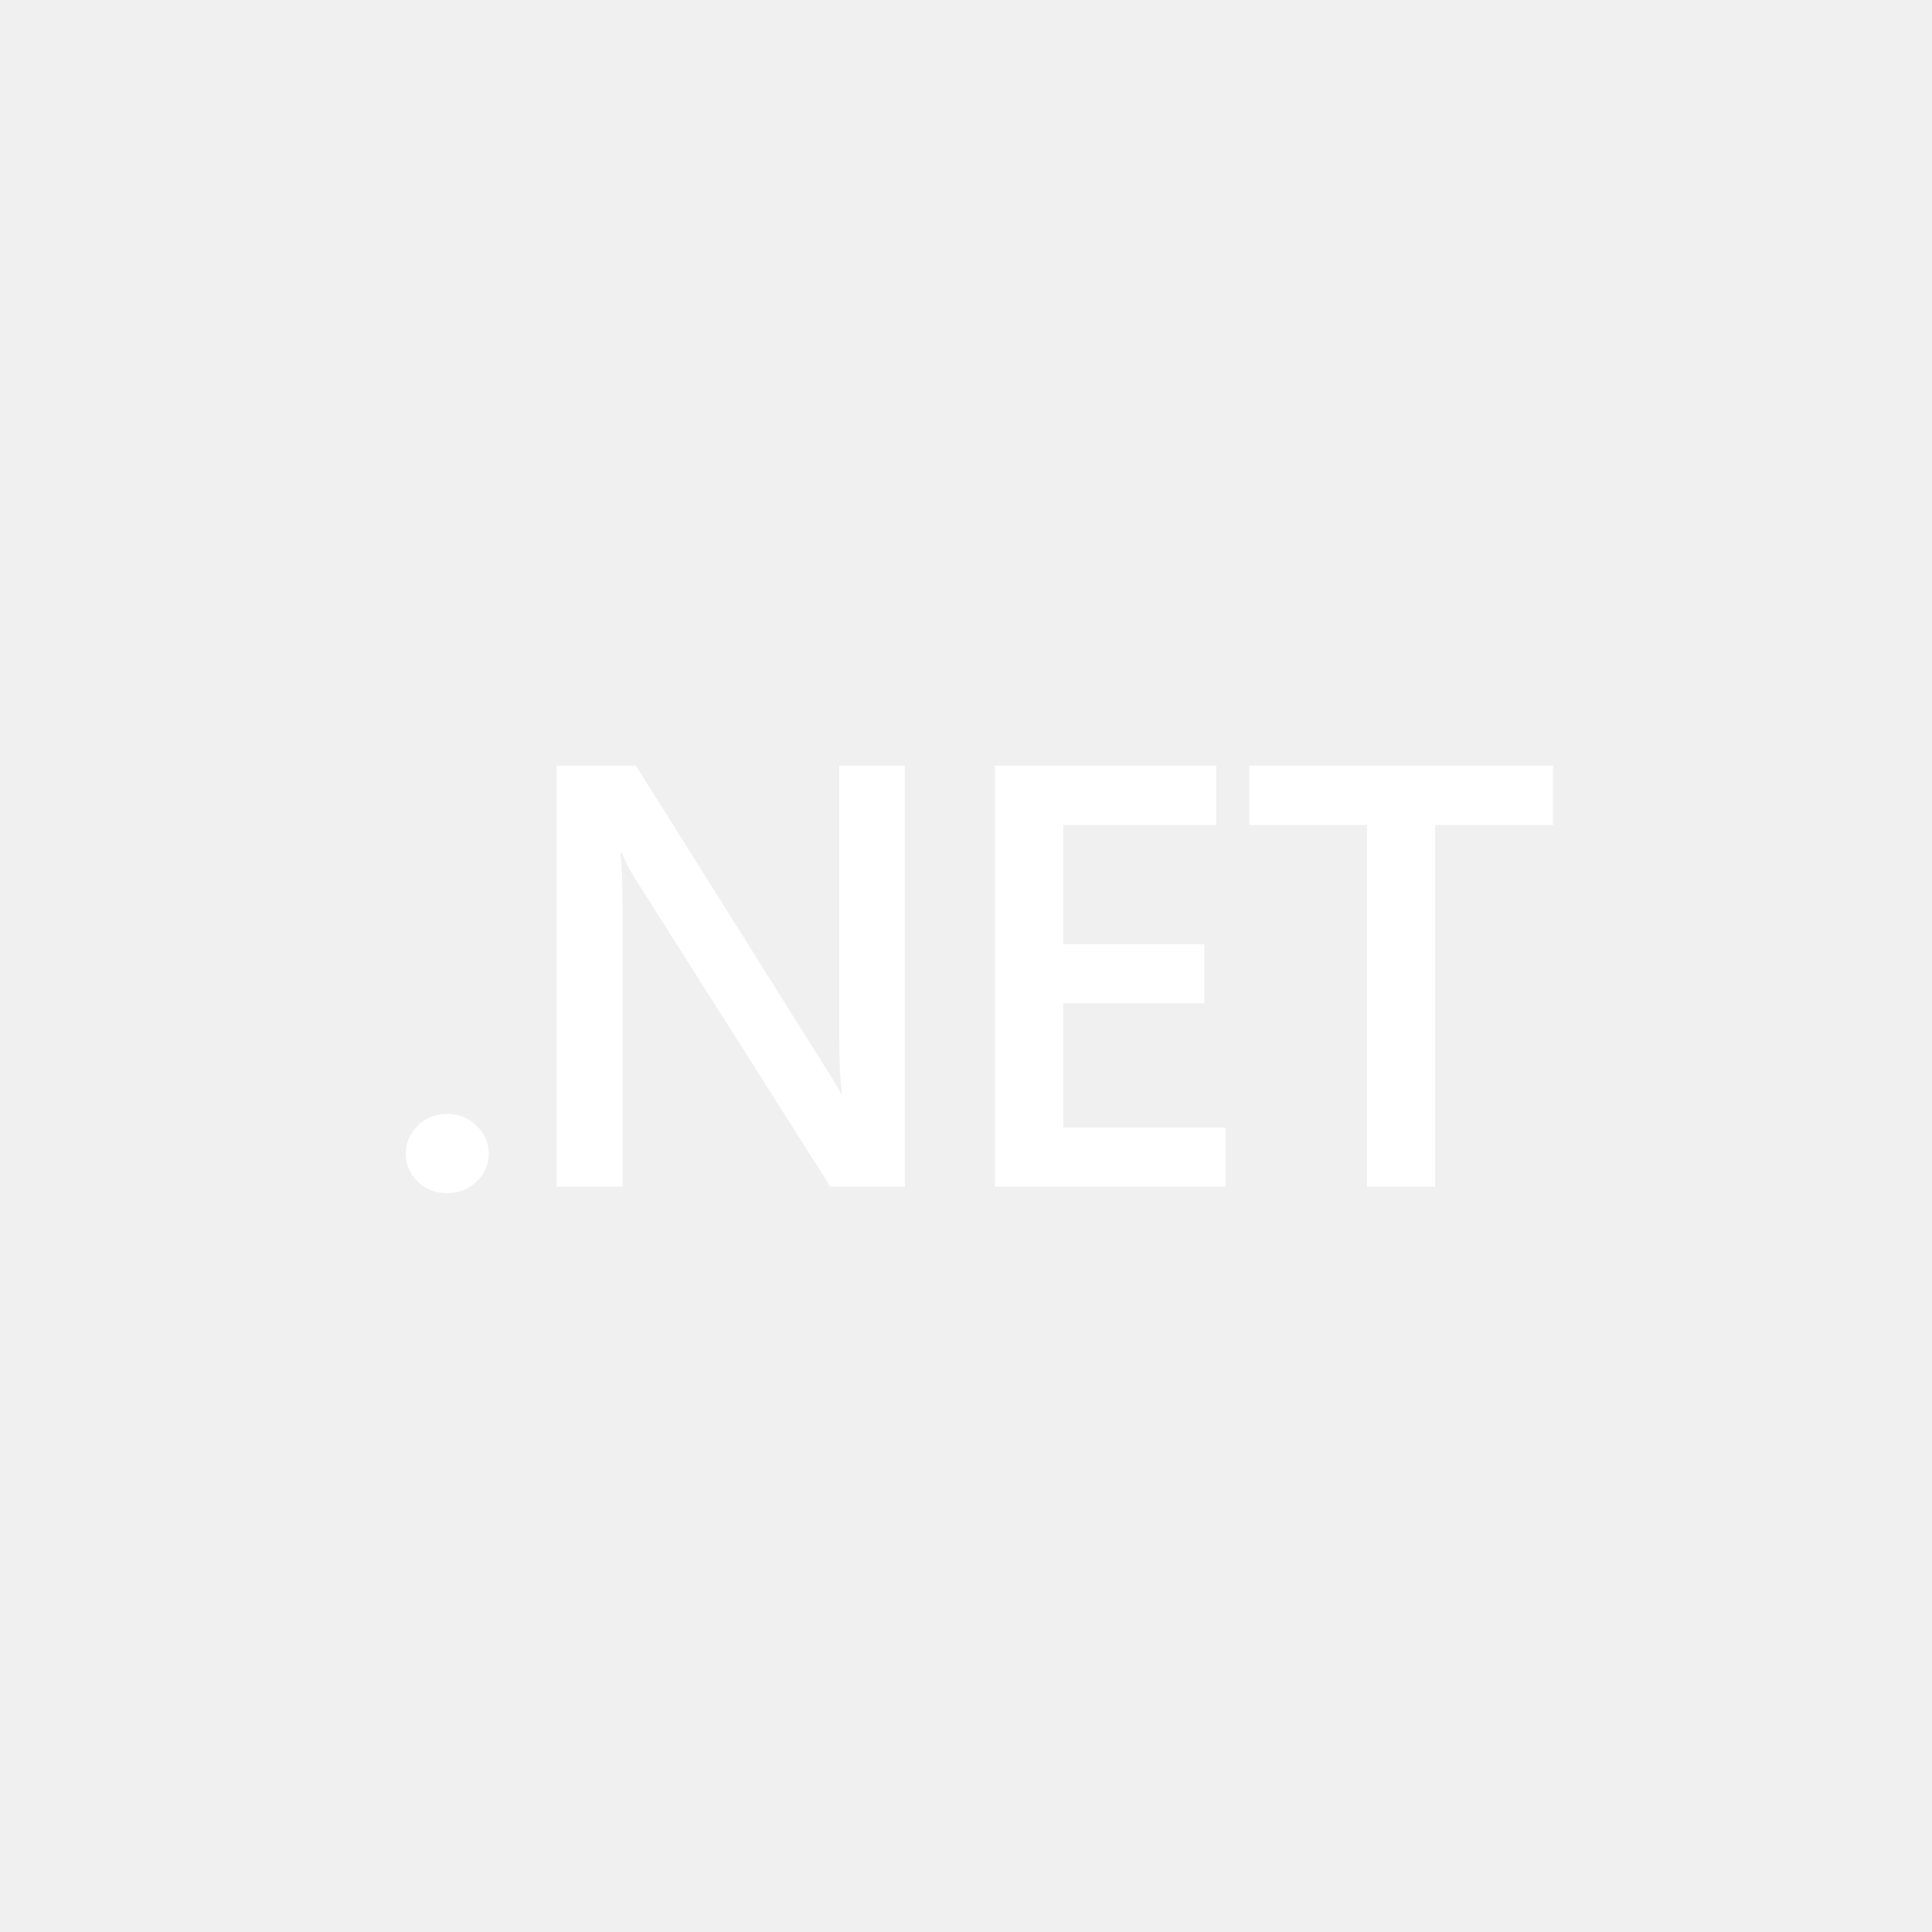
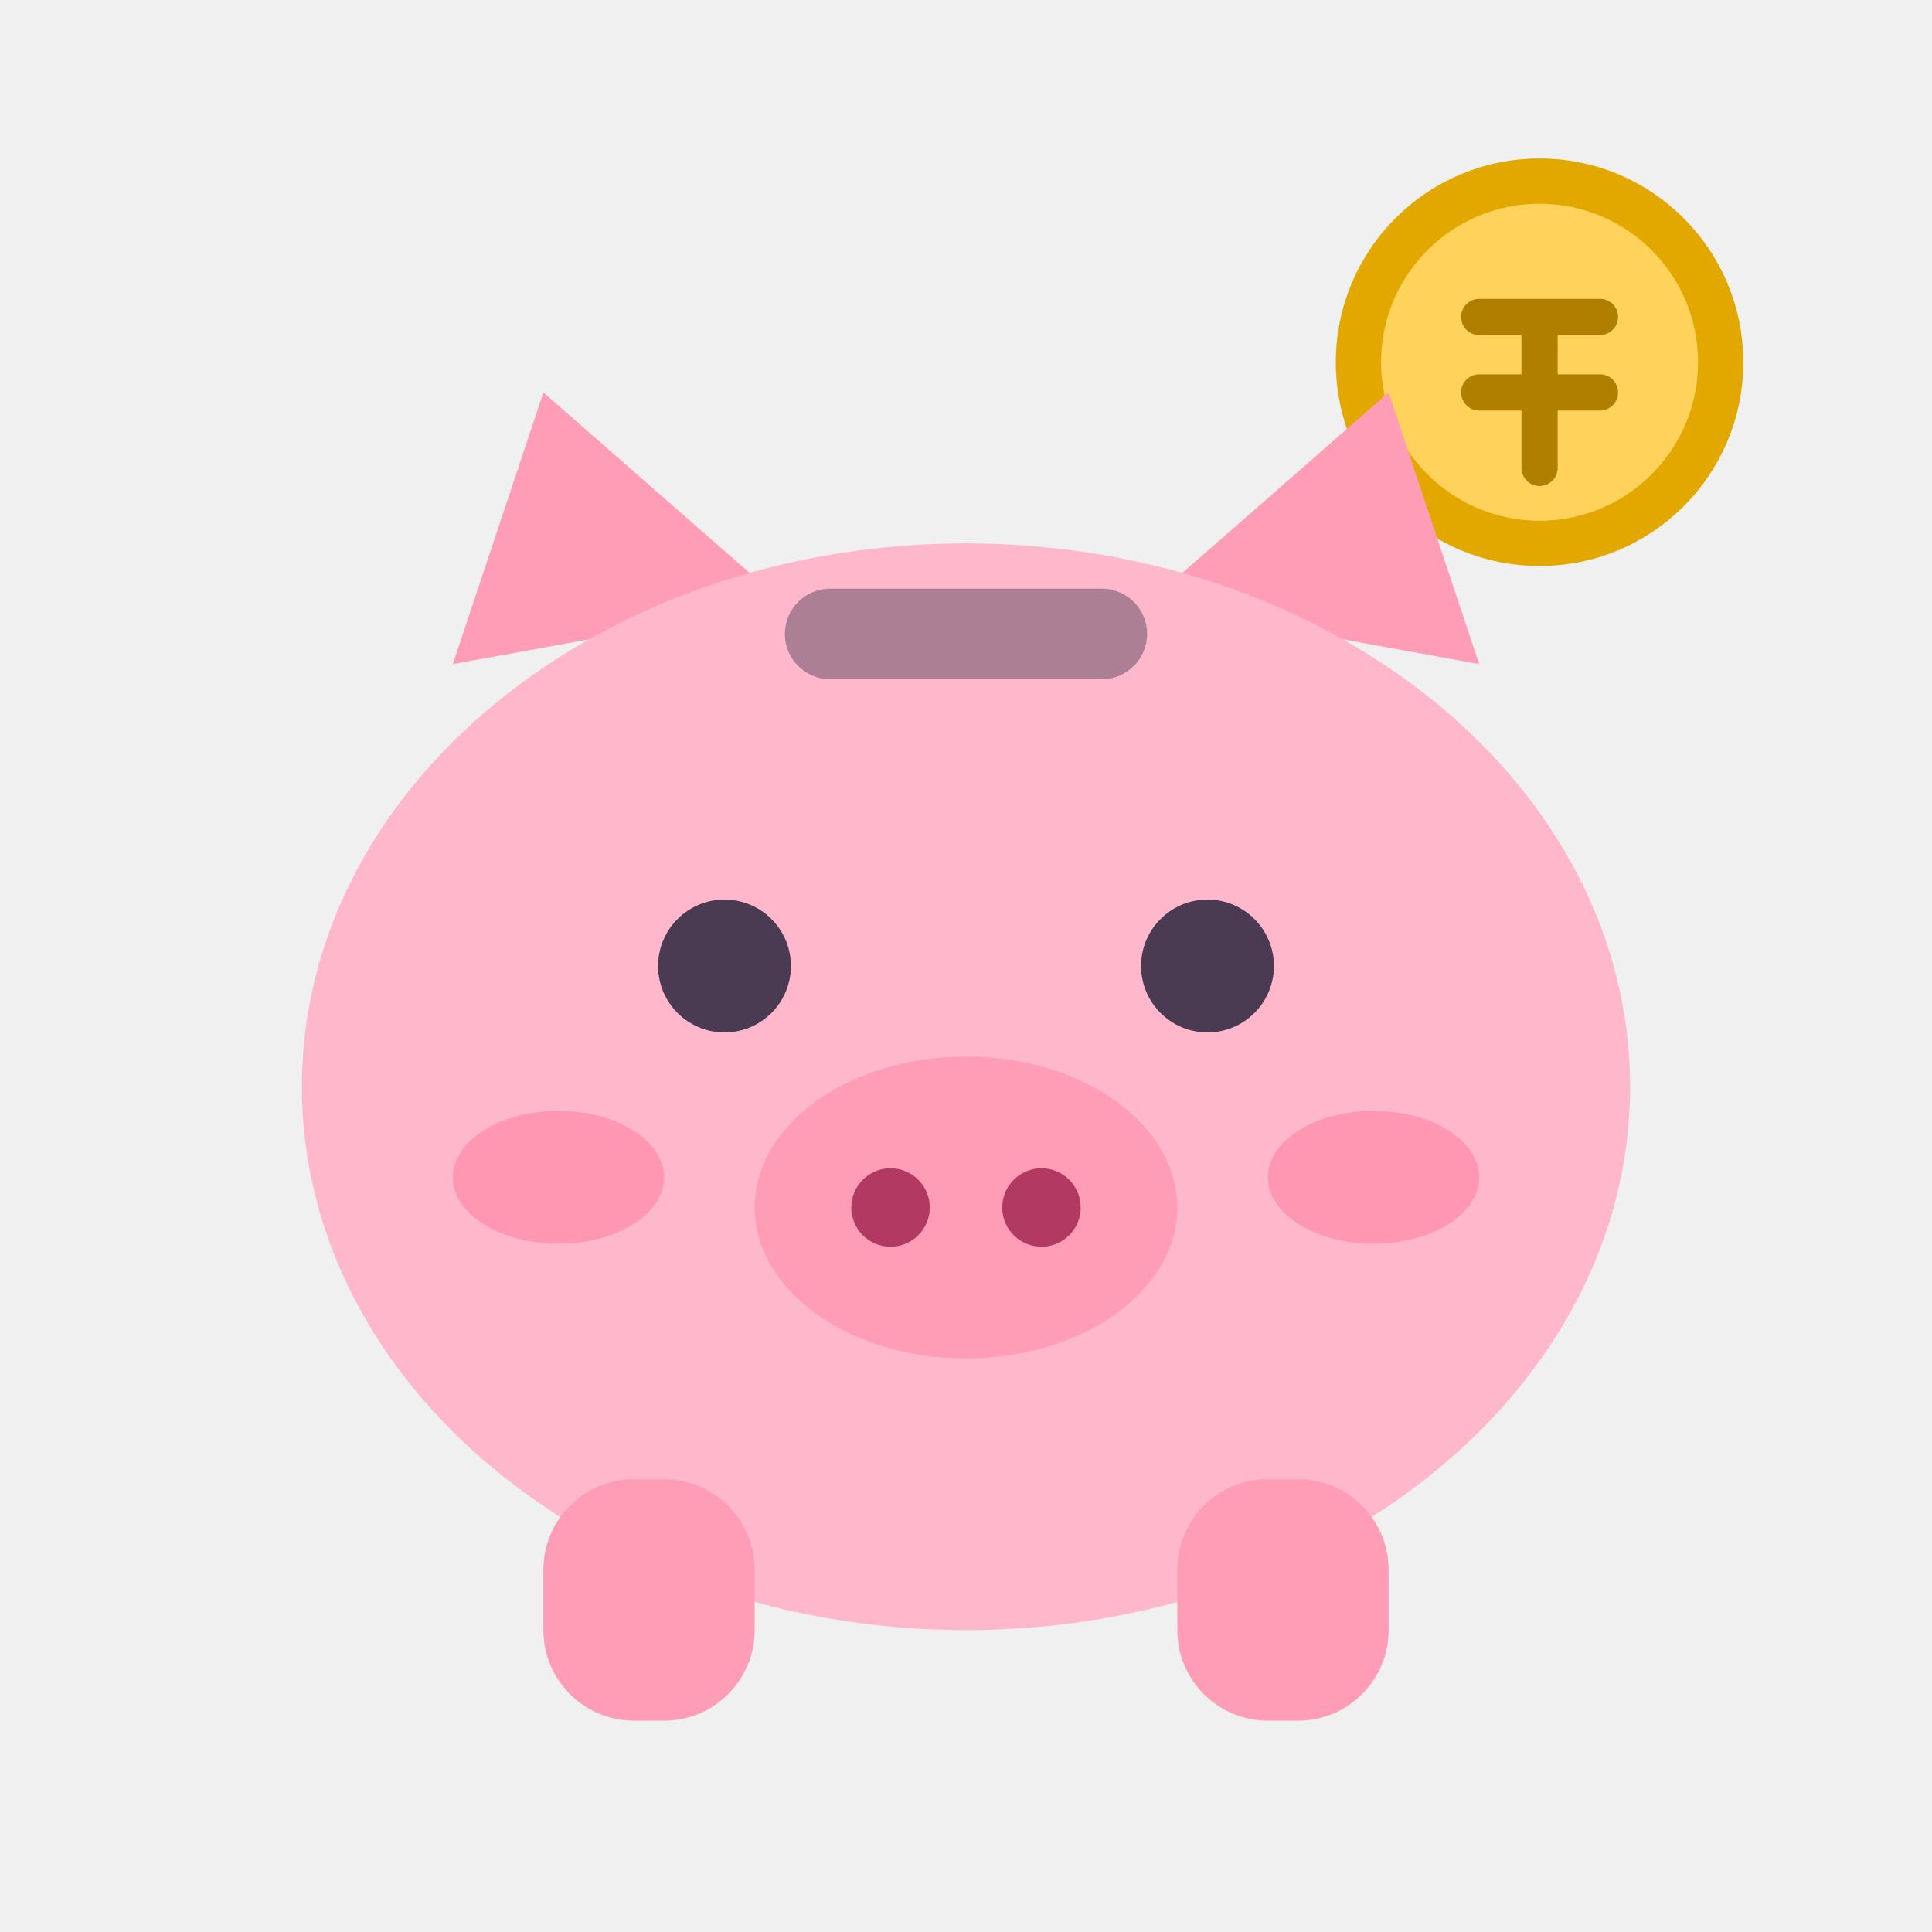
- <svg xmlns="http://www.w3.org/2000/svg" width="456" height="456" viewBox="0 0 456 456" version="1.1" xml:space="preserve" style="fill-rule:evenodd;clip-rule:evenodd;stroke-linejoin:round;stroke-miterlimit:2;">
-   <path d="m 105.5,281.609 c -2.703,0 -5.001,-0.9 -6.893,-2.702 -1.892,-1.848 -2.838,-4.042 -2.838,-6.582 0,-2.587 0.946,-4.804 2.838,-6.652 1.892,-1.848 4.19,-2.772 6.893,-2.772 2.748,0 5.068,0.924 6.96,2.772 1.937,1.848 2.906,4.064 2.906,6.652 0,2.54 -0.968,4.734 -2.906,6.582 -1.892,1.802 -4.212,2.702 -6.96,2.702 z" style="fill:#ffffff;fill-rule:nonzero;stroke-width:0.838" />
-   <path d="M 213.561,280.084 H 195.99 L 149.7,207.054 c -1.171,-1.848 -2.14,-3.765 -2.906,-5.751 h -0.406 c 0.361,2.125 0.541,6.675 0.541,13.65 v 65.132 h -15.543 v -99.36 h 18.719 l 44.737,71.298 c 1.892,2.957 3.109,4.989 3.649,6.098 h 0.27 c -0.45,-2.632 -0.676,-7.09 -0.676,-13.373 v -64.023 h 15.476 z" style="fill:#ffffff;fill-rule:nonzero;stroke-width:0.838" />
-   <path d="m 289.251,280.084 h -54.401 v -99.36 h 52.238 v 13.997 h -36.154 v 28.131 h 33.316 v 13.927 h -33.316 v 29.378 h 38.316 z" style="fill:#ffffff;fill-rule:nonzero;stroke-width:0.838" />
-   <path d="M 366.565,194.721 H 338.722 v 85.363 h -16.084 v -85.363 h -27.775 v -13.997 h 71.701 z" style="fill:#ffffff;fill-rule:nonzero;stroke-width:0.838" />
+ <svg xmlns="http://www.w3.org/2000/svg" width="64" height="64" viewBox="0 0 64 64">
+   <circle cx="51" cy="12" r="6" fill="#FFD25C" stroke="#E3A800" stroke-width="1.5" />
+   <path d="M49 10.5h4M49 13h4M51 10.5v5" stroke="#B07F00" stroke-width="1.2" stroke-linecap="round" fill="none" />
+   <path d="M15 22l3-9 8 7z" fill="#FF9DB7" />
+   <path d="M49 22l-3-9-8 7z" fill="#FF9DB7" />
+   <ellipse cx="32" cy="36" rx="22" ry="18" fill="#FFB8CB" />
+   <rect x="26" y="19.5" width="12" height="3" rx="1.5" fill="#4A3B52" fill-opacity="0.45" />
+   <rect x="18" y="49" width="7" height="8" rx="3" fill="#FF9DB7" />
+   <rect x="39" y="49" width="7" height="8" rx="3" fill="#FF9DB7" />
+   <circle cx="24" cy="32" r="2.2" fill="#4A3B52" />
+   <circle cx="40" cy="32" r="2.2" fill="#4A3B52" />
+   <ellipse cx="18.5" cy="39" rx="3.5" ry="2.2" fill="#FF7FA2" fill-opacity="0.6" />
+   <ellipse cx="45.5" cy="39" rx="3.5" ry="2.2" fill="#FF7FA2" fill-opacity="0.6" />
+   <ellipse cx="32" cy="40" rx="7" ry="5" fill="#FF9DB7" />
+   <circle cx="29.5" cy="40" r="1.3" fill="#B23A62" />
+   <circle cx="34.5" cy="40" r="1.3" fill="#B23A62" />
</svg>
